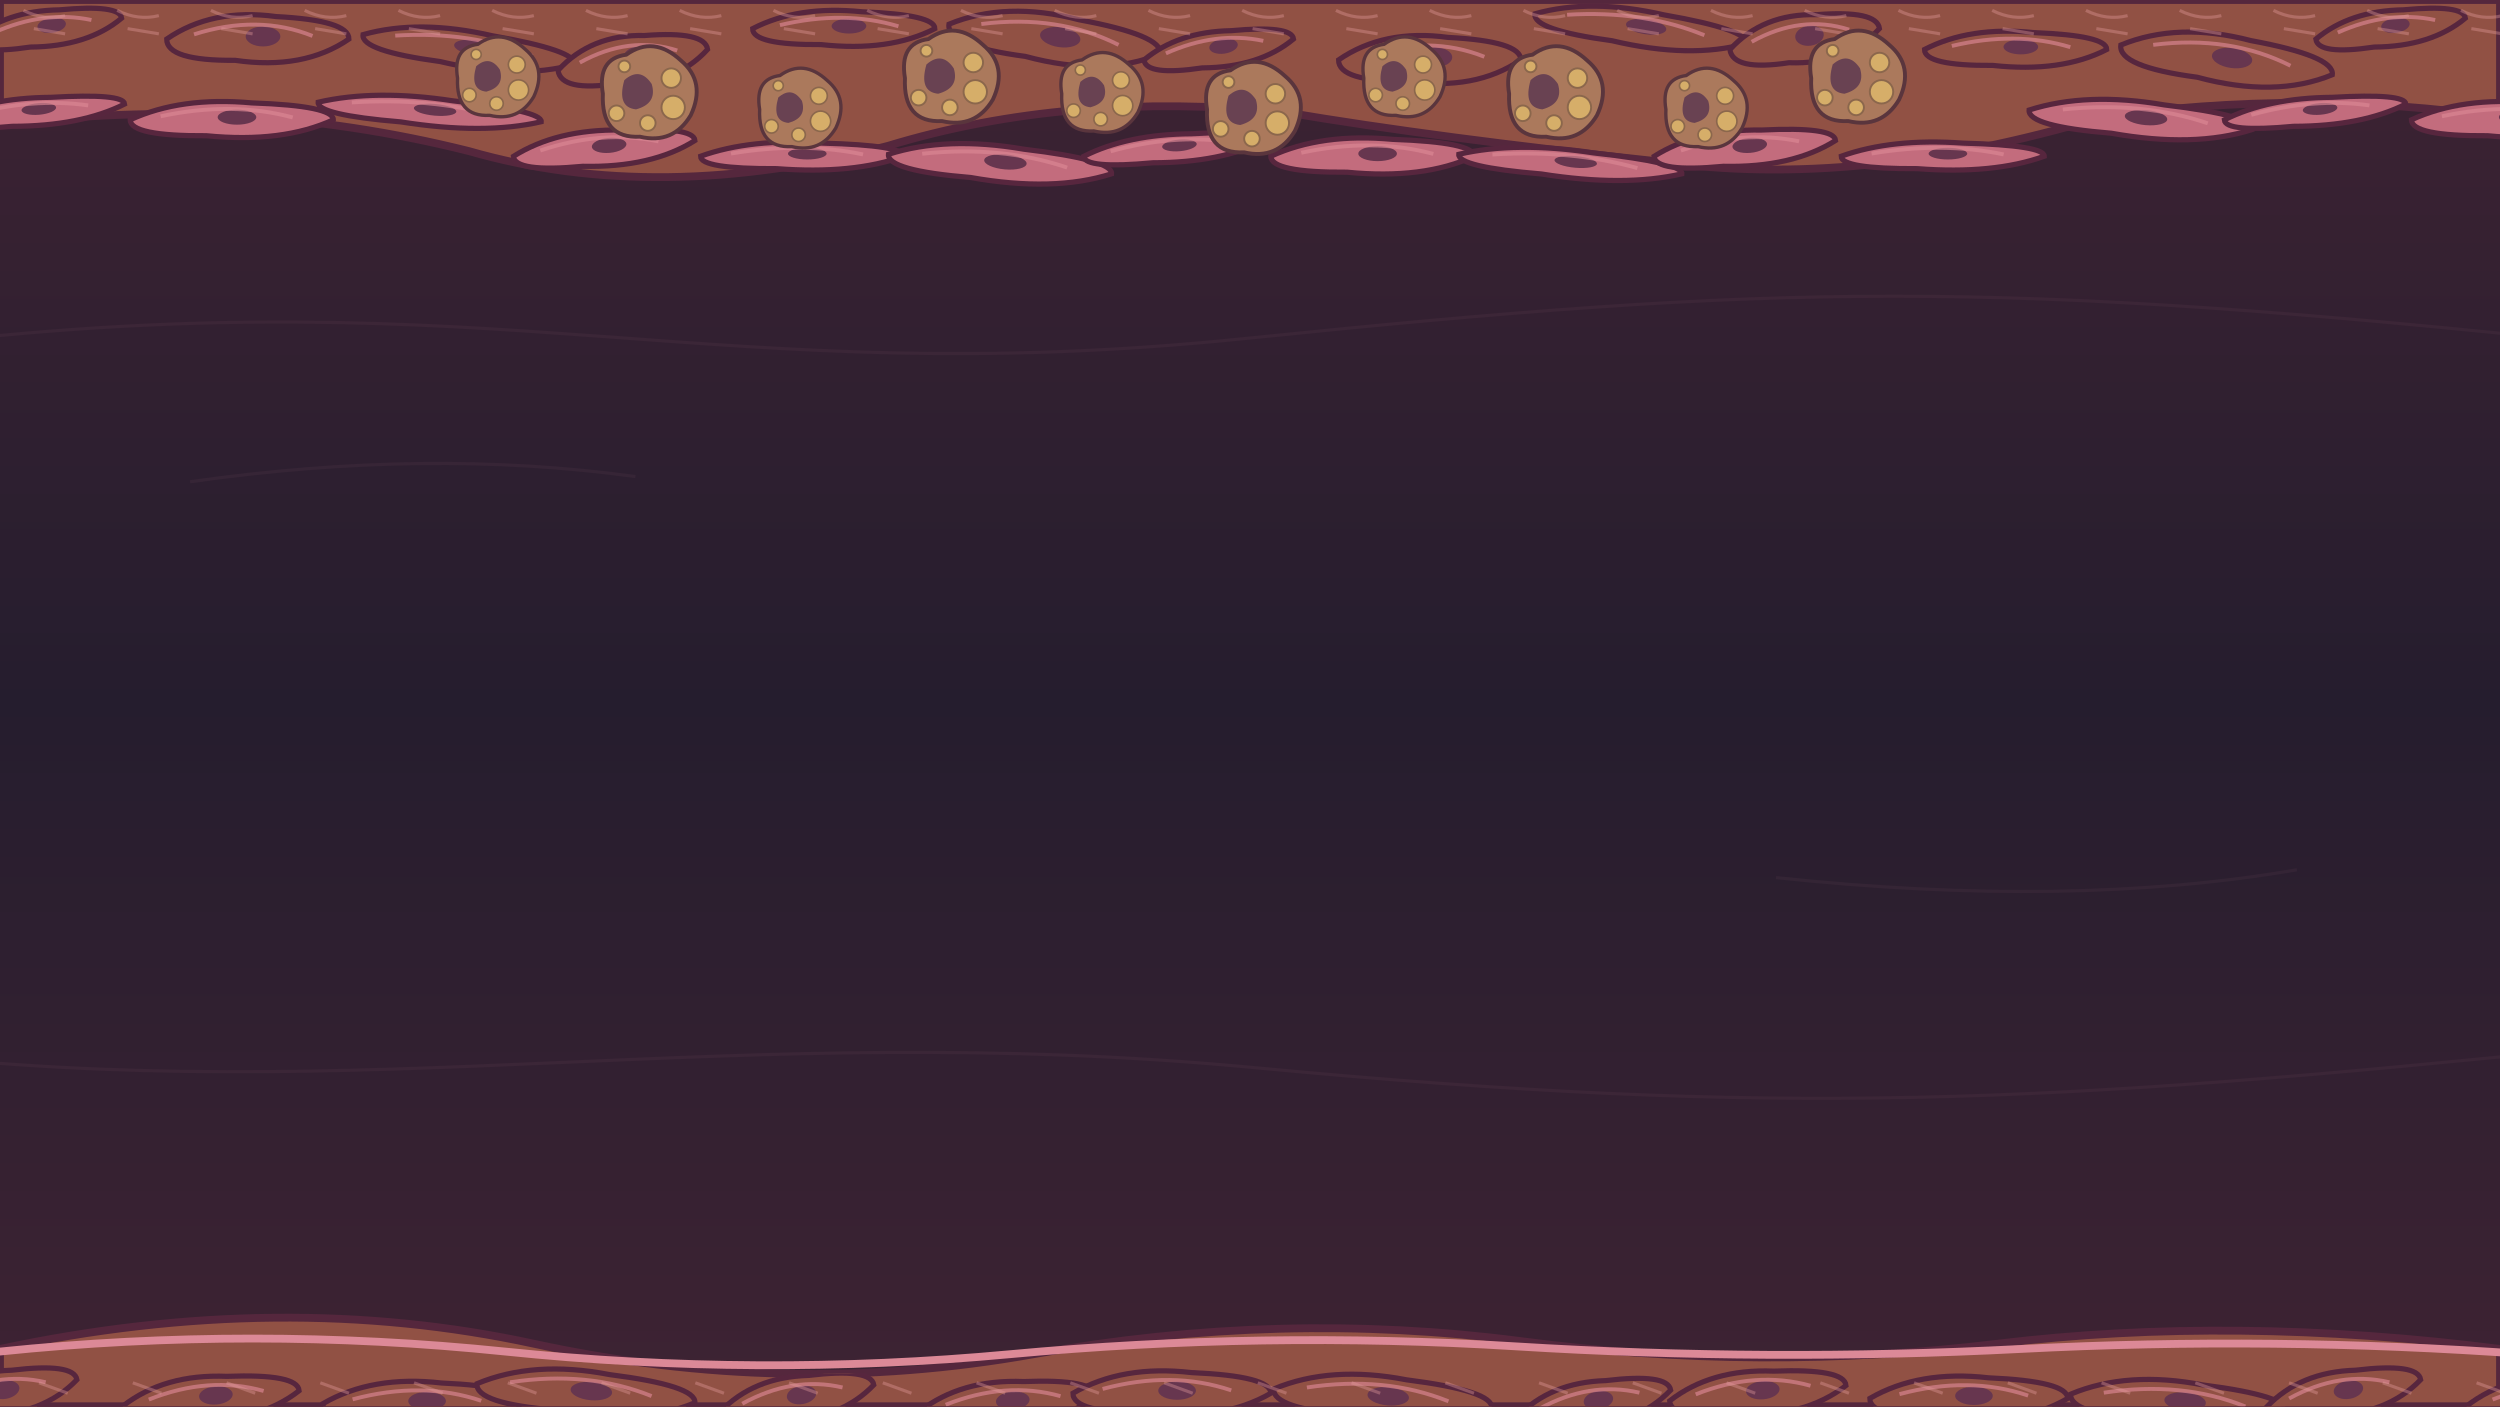
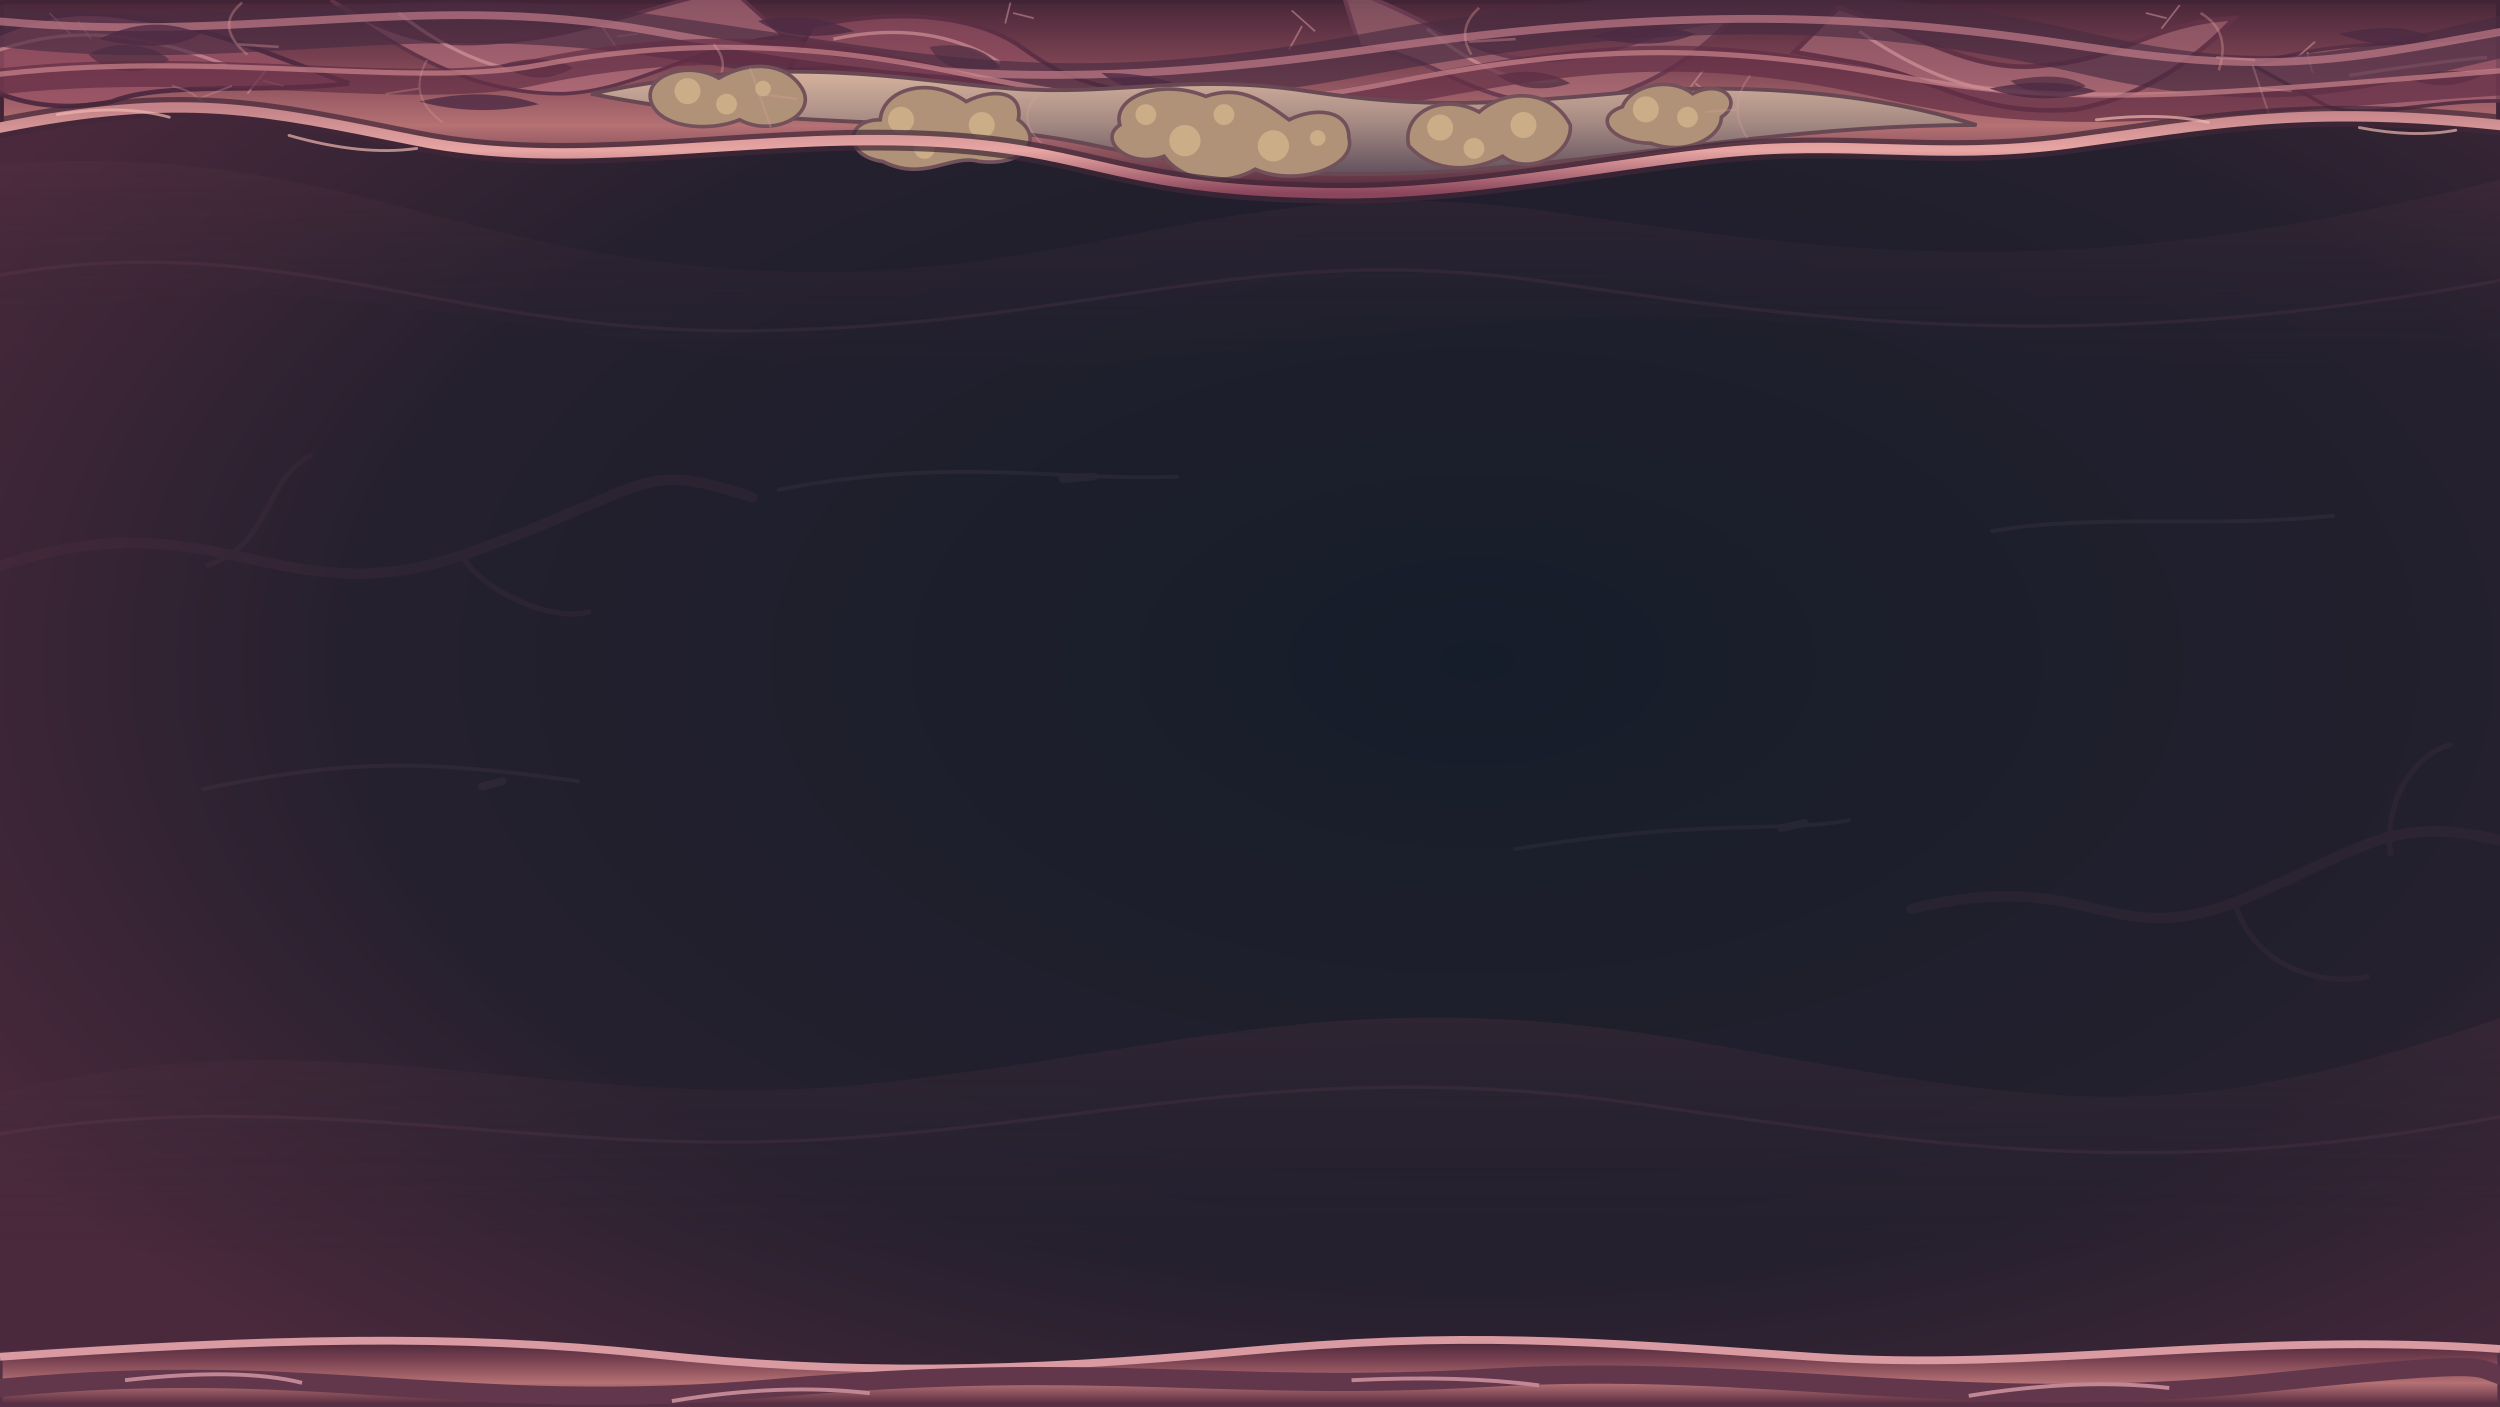
<svg xmlns="http://www.w3.org/2000/svg" width="960" height="540" viewBox="0 0 960 540" role="img" aria-labelledby="scene-fatty-streak-title scene-fatty-streak-desc">
  <defs>
+     <linearGradient id="scene-fatty-streak-wall" x1="0" y1="0" x2="0" y2="1">
+       <stop offset="0" stop-color="#472638" />
+       <stop offset="0.3" stop-color="#784151" />
+       <stop offset="0.65" stop-color="#b57174" />
+       <stop offset="1" stop-color="#4d263b" />
+     </linearGradient>
+     <linearGradient id="scene-fatty-streak-lip" x1="0" y1="0" x2="0" y2="1">
+       <stop offset="0" stop-color="#c38288" />
+       <stop offset="0.5" stop-color="#e7a6a3" />
+       <stop offset="1" stop-color="#8b465c" />
+     </linearGradient>
    <linearGradient id="scene-fatty-streak-depth" x1="0" y1="0" x2="0" y2="1">
-       <stop stop-color="#3e2333" />
-       <stop offset=".5" stop-color="#251d2e" />
-       <stop offset="1" stop-color="#3e2333" />
+       <stop offset="0" stop-color="#382532" />
+       <stop offset="0.4" stop-color="#201e2d" />
+       <stop offset="1" stop-color="#31212f" />
    </linearGradient>
+     <linearGradient id="scene-fatty-streak-distance" x1="0" y1="0" x2="0" y2="1">
+       <stop offset="0" stop-color="#553343" stop-opacity="0.6" />
+       <stop offset="1" stop-color="#332638" stop-opacity="0.05" />
+     </linearGradient>
+     <linearGradient id="scene-fatty-streak-pearl" x1="0" y1="0" x2="0" y2="1">
+       <stop offset="0" stop-color="#d6b29e" />
+       <stop offset="0.5" stop-color="#a58a83" />
+       <stop offset="1" stop-color="#62515e" />
+     </linearGradient>
+     <linearGradient id="scene-fatty-streak-metal" x1="0" y1="0" x2="0" y2="1">
+       <stop offset="0" stop-color="#527380" />
+       <stop offset="0.45" stop-color="#d0dadd" />
+       <stop offset="0.6" stop-color="#6e9ca5" />
+       <stop offset="1" stop-color="#405361" />
+     </linearGradient>
+     <radialGradient id="scene-fatty-streak-ambient" cx=".59" cy=".47" r=".69">
+       <stop stop-color="#161d2a" />
+       <stop offset=".65" stop-color="#25202e" />
+       <stop offset="1" stop-color="#4b293c" />
+     </radialGradient>
    <clipPath id="scene-fatty-streak-wall-clip">
-       <path d="M0 0H960V45Q884 34 807 45Q713 73 637 62Q552 53 493 43Q410 35 341 56Q253 79 180 58Q92 36 0 48Z" />
-       <path d="M0 540H960V518Q858 505 767 516T584 515T397 520T205 516T0 518Z" />
+       <path d="M0 0H960V48C883 40 847 48 795 55S710 55 657 59C604 65 556 76 502 74C424 72 418 56 350 54S222 66 160 54S71 35 0 49Z" />
    </clipPath>
  </defs>
  <g id="scene-fatty-streak-lumen">
    <rect width="960" height="540" fill="url(#scene-fatty-streak-depth)" />
-     <g fill="none" stroke="#ba7389" stroke-width="1.2" opacity=".07">
-       <path d="M-30 132C192 106 273 151 478 130S764 107 999 132M-45 404C140 426 281 391 482 410S785 424 998 402" />
-       <path d="M73 185q91-13 171-2m438 154q113 12 200-3" />
+     <rect width="960" height="540" fill="url(#scene-fatty-streak-ambient)" />
+     <g fill="url(#scene-fatty-streak-distance)" opacity=".48">
+       <path d="M0 63C129 54 172 99 295 104S473 64 593 81S797 110 960 69V132C804 156 738 117 610 122S399 155 274 136S87 101 0 125Z" />
+       <path d="M0 420C124 387 215 429 336 416S519 376 657 401S837 433 960 391V480H0Z" />
+     </g>
+     <g fill="none" stroke="#805065" stroke-width="1.3" opacity=".14">
+       <path d="M-25 111C99 80 164 129 291 127S480 92 592 108S808 139 984 103" />
+       <path d="M-20 439C103 414 195 443 307 438S499 405 630 424S843 454 984 424" />
+     </g>
+     <g fill="none" stroke="#6a4158" stroke-linecap="round" opacity=".13">
+       <path d="M-15 223C79 184 104 239 178 213S244 176 289 191" stroke-width="4" />
+       <path d="M80 217C104 209 101 185 119 175M177 213C185 227 212 239 226 235" stroke-width="2" />
+       <path d="M734 349C804 332 809 367 862 345S921 308 984 330" stroke-width="4" />
+       <path d="M858 346C865 372 893 379 909 375M918 328C915 307 928 289 941 286" stroke-width="2" />
+     </g>
+     <g fill="none" stroke="#a07c88" stroke-linecap="round" opacity=".08">
+       <path d="M78 303C139 290 171 293 222 300M299 188C367 175 407 185 452 183M582 326C655 314 683 320 710 315M765 204C803 197 851 203 896 198" stroke-width="1.5" />
+       <path d="M185 302l8-2M408 184l12-1M684 318l9-2" stroke-width="3" />
    </g>
  </g>
-   <g id="scene-fatty-streak-wall-masses" fill="#915144" stroke="#55273d" stroke-width="3">
-     <path d="M0 0H960V45Q884 34 807 45Q713 73 637 62Q552 53 493 43Q410 35 341 56Q253 79 180 58Q92 36 0 48Z" />
-     <path d="M0 540H960V518Q858 505 767 516T584 515T397 520T205 516T0 518Z" />
-   </g>
-   <g id="scene-fatty-streak-muscle-cells" clip-path="url(#scene-fatty-streak-wall-clip)">
-     <g transform="translate(18 11) rotate(-8)">
-       <path d="M-29 0Q-14.5 -9 5.8 -6.48Q29 -5.4 29 0Q14.5 9 -7.25 6.12Q-29 6.3 -29 0Z" fill="#915144" stroke="#57263e" stroke-width="2" />
-       <ellipse cx="2" cy="-1" rx="5.51" ry="2.88" fill="#67364f" />
-       <path d="M-20.3 -1.35Q0 -7.2 17.4 -0.9" fill="none" stroke="#dc8794" stroke-width="1.5" opacity=".65" />
-     </g>
-     <g transform="translate(0 535) rotate(-10)">
-       <path d="M-30 0Q-15 -11 6 -7.92Q30 -6.6 30 0Q15 11 -7.5 7.48Q-30 7.7 -30 0Z" fill="#915144" stroke="#57263e" stroke-width="2" />
-       <ellipse cx="2" cy="-1" rx="5.7" ry="3.52" fill="#67364f" />
-       <path d="M-21 -1.65Q0 -8.8 18 -1.1" fill="none" stroke="#dc8794" stroke-width="1.5" opacity=".65" />
-     </g>
-     <g transform="translate(99 15) rotate(0)">
-       <path d="M-35 0Q-17.5 -12 7 -8.64Q35 -7.2 35 0Q17.5 12 -8.75 8.16Q-35 8.4 -35 0Z" fill="#915144" stroke="#57263e" stroke-width="2" />
-       <ellipse cx="2" cy="-1" rx="6.65" ry="3.84" fill="#67364f" />
-       <path d="M-24.5 -1.8Q0 -9.6 21 -1.2" fill="none" stroke="#dc8794" stroke-width="1.5" opacity=".65" />
-     </g>
-     <g transform="translate(81 537) rotate(-5)">
-       <path d="M-34 0Q-17 -11 6.8 -7.92Q34 -6.6 34 0Q17 11 -8.5 7.48Q-34 7.7 -34 0Z" fill="#915144" stroke="#57263e" stroke-width="2" />
-       <ellipse cx="2" cy="-1" rx="6.46" ry="3.52" fill="#67364f" />
-       <path d="M-23.8 -1.65Q0 -8.8 20.4 -1.1" fill="none" stroke="#dc8794" stroke-width="1.5" opacity=".65" />
-     </g>
-     <g transform="translate(180 19) rotate(8)">
-       <path d="M-41 0Q-20.5 -9 8.2 -6.48Q41 -5.4 41 0Q20.5 9 -10.25 6.12Q-41 6.3 -41 0Z" fill="#915144" stroke="#57263e" stroke-width="2" />
-       <ellipse cx="2" cy="-1" rx="7.79" ry="2.88" fill="#67364f" />
-       <path d="M-28.7 -1.35Q0 -7.2 24.6 -0.9" fill="none" stroke="#dc8794" stroke-width="1.5" opacity=".65" />
-     </g>
-     <g transform="translate(162 539) rotate(0)">
-       <path d="M-38 0Q-19 -11 7.6 -7.92Q38 -6.6 38 0Q19 11 -9.5 7.48Q-38 7.7 -38 0Z" fill="#915144" stroke="#57263e" stroke-width="2" />
-       <ellipse cx="2" cy="-1" rx="7.22" ry="3.52" fill="#67364f" />
-       <path d="M-26.6 -1.65Q0 -8.8 22.8 -1.1" fill="none" stroke="#dc8794" stroke-width="1.5" opacity=".65" />
-     </g>
-     <g transform="translate(243 23) rotate(-8)">
-       <path d="M-29 0Q-14.5 -12 5.8 -8.64Q29 -7.2 29 0Q14.5 12 -7.25 8.16Q-29 8.4 -29 0Z" fill="#915144" stroke="#57263e" stroke-width="2" />
-       <ellipse cx="2" cy="-1" rx="5.51" ry="3.84" fill="#67364f" />
-       <path d="M-20.3 -1.8Q0 -9.6 17.4 -1.2" fill="none" stroke="#dc8794" stroke-width="1.5" opacity=".65" />
-     </g>
-     <g transform="translate(225 535) rotate(5)">
-       <path d="M-42 0Q-21 -11 8.4 -7.92Q42 -6.6 42 0Q21 11 -10.5 7.48Q-42 7.7 -42 0Z" fill="#915144" stroke="#57263e" stroke-width="2" />
-       <ellipse cx="2" cy="-1" rx="7.98" ry="3.52" fill="#67364f" />
-       <path d="M-29.4 -1.65Q0 -8.8 25.2 -1.1" fill="none" stroke="#dc8794" stroke-width="1.5" opacity=".65" />
-     </g>
-     <g transform="translate(324 11) rotate(0)">
-       <path d="M-35 0Q-17.5 -9 7 -6.48Q35 -5.4 35 0Q17.5 9 -8.75 6.12Q-35 6.3 -35 0Z" fill="#915144" stroke="#57263e" stroke-width="2" />
-       <ellipse cx="2" cy="-1" rx="6.65" ry="2.88" fill="#67364f" />
-       <path d="M-24.5 -1.35Q0 -7.2 21 -0.9" fill="none" stroke="#dc8794" stroke-width="1.5" opacity=".65" />
-     </g>
-     <g transform="translate(306 537) rotate(-10)">
-       <path d="M-30 0Q-15 -11 6 -7.92Q30 -6.6 30 0Q15 11 -7.5 7.48Q-30 7.7 -30 0Z" fill="#915144" stroke="#57263e" stroke-width="2" />
-       <ellipse cx="2" cy="-1" rx="5.7" ry="3.52" fill="#67364f" />
-       <path d="M-21 -1.65Q0 -8.8 18 -1.1" fill="none" stroke="#dc8794" stroke-width="1.5" opacity=".65" />
-     </g>
-     <g transform="translate(405 15) rotate(8)">
-       <path d="M-41 0Q-20.5 -12 8.2 -8.64Q41 -7.2 41 0Q20.5 12 -10.25 8.16Q-41 8.4 -41 0Z" fill="#915144" stroke="#57263e" stroke-width="2" />
-       <ellipse cx="2" cy="-1" rx="7.79" ry="3.84" fill="#67364f" />
-       <path d="M-28.7 -1.8Q0 -9.6 24.6 -1.2" fill="none" stroke="#dc8794" stroke-width="1.5" opacity=".65" />
-     </g>
-     <g transform="translate(387 539) rotate(-5)">
-       <path d="M-34 0Q-17 -11 6.8 -7.92Q34 -6.6 34 0Q17 11 -8.5 7.48Q-34 7.7 -34 0Z" fill="#915144" stroke="#57263e" stroke-width="2" />
-       <ellipse cx="2" cy="-1" rx="6.46" ry="3.52" fill="#67364f" />
-       <path d="M-23.8 -1.65Q0 -8.8 20.4 -1.1" fill="none" stroke="#dc8794" stroke-width="1.5" opacity=".65" />
-     </g>
-     <g transform="translate(468 19) rotate(-8)">
-       <path d="M-29 0Q-14.5 -9 5.8 -6.48Q29 -5.4 29 0Q14.5 9 -7.25 6.12Q-29 6.3 -29 0Z" fill="#915144" stroke="#57263e" stroke-width="2" />
-       <ellipse cx="2" cy="-1" rx="5.51" ry="2.88" fill="#67364f" />
-       <path d="M-20.3 -1.35Q0 -7.2 17.4 -0.9" fill="none" stroke="#dc8794" stroke-width="1.5" opacity=".65" />
-     </g>
-     <g transform="translate(450 535) rotate(0)">
-       <path d="M-38 0Q-19 -11 7.6 -7.92Q38 -6.6 38 0Q19 11 -9.5 7.48Q-38 7.7 -38 0Z" fill="#915144" stroke="#57263e" stroke-width="2" />
-       <ellipse cx="2" cy="-1" rx="7.22" ry="3.52" fill="#67364f" />
-       <path d="M-26.6 -1.65Q0 -8.8 22.8 -1.1" fill="none" stroke="#dc8794" stroke-width="1.5" opacity=".65" />
-     </g>
-     <g transform="translate(549 23) rotate(0)">
-       <path d="M-35 0Q-17.5 -12 7 -8.64Q35 -7.2 35 0Q17.5 12 -8.75 8.16Q-35 8.4 -35 0Z" fill="#915144" stroke="#57263e" stroke-width="2" />
-       <ellipse cx="2" cy="-1" rx="6.65" ry="3.84" fill="#67364f" />
-       <path d="M-24.5 -1.8Q0 -9.6 21 -1.2" fill="none" stroke="#dc8794" stroke-width="1.5" opacity=".65" />
-     </g>
-     <g transform="translate(531 537) rotate(5)">
-       <path d="M-42 0Q-21 -11 8.4 -7.92Q42 -6.6 42 0Q21 11 -10.5 7.48Q-42 7.7 -42 0Z" fill="#915144" stroke="#57263e" stroke-width="2" />
-       <ellipse cx="2" cy="-1" rx="7.98" ry="3.52" fill="#67364f" />
-       <path d="M-29.4 -1.65Q0 -8.8 25.2 -1.1" fill="none" stroke="#dc8794" stroke-width="1.5" opacity=".65" />
-     </g>
-     <g transform="translate(630 11) rotate(8)">
-       <path d="M-41 0Q-20.5 -9 8.2 -6.48Q41 -5.4 41 0Q20.5 9 -10.25 6.12Q-41 6.3 -41 0Z" fill="#915144" stroke="#57263e" stroke-width="2" />
-       <ellipse cx="2" cy="-1" rx="7.79" ry="2.88" fill="#67364f" />
-       <path d="M-28.7 -1.35Q0 -7.2 24.6 -0.9" fill="none" stroke="#dc8794" stroke-width="1.5" opacity=".65" />
-     </g>
-     <g transform="translate(612 539) rotate(-10)">
-       <path d="M-30 0Q-15 -11 6 -7.92Q30 -6.6 30 0Q15 11 -7.5 7.48Q-30 7.7 -30 0Z" fill="#915144" stroke="#57263e" stroke-width="2" />
-       <ellipse cx="2" cy="-1" rx="5.7" ry="3.52" fill="#67364f" />
-       <path d="M-21 -1.65Q0 -8.8 18 -1.1" fill="none" stroke="#dc8794" stroke-width="1.5" opacity=".65" />
-     </g>
-     <g transform="translate(693 15) rotate(-8)">
-       <path d="M-29 0Q-14.5 -12 5.8 -8.64Q29 -7.2 29 0Q14.5 12 -7.25 8.16Q-29 8.4 -29 0Z" fill="#915144" stroke="#57263e" stroke-width="2" />
-       <ellipse cx="2" cy="-1" rx="5.51" ry="3.84" fill="#67364f" />
-       <path d="M-20.3 -1.8Q0 -9.6 17.4 -1.2" fill="none" stroke="#dc8794" stroke-width="1.5" opacity=".65" />
-     </g>
-     <g transform="translate(675 535) rotate(-5)">
-       <path d="M-34 0Q-17 -11 6.8 -7.92Q34 -6.6 34 0Q17 11 -8.5 7.48Q-34 7.7 -34 0Z" fill="#915144" stroke="#57263e" stroke-width="2" />
-       <ellipse cx="2" cy="-1" rx="6.46" ry="3.52" fill="#67364f" />
-       <path d="M-23.8 -1.65Q0 -8.8 20.4 -1.1" fill="none" stroke="#dc8794" stroke-width="1.5" opacity=".65" />
-     </g>
-     <g transform="translate(774 19) rotate(0)">
-       <path d="M-35 0Q-17.5 -9 7 -6.48Q35 -5.4 35 0Q17.5 9 -8.75 6.12Q-35 6.3 -35 0Z" fill="#915144" stroke="#57263e" stroke-width="2" />
-       <ellipse cx="2" cy="-1" rx="6.65" ry="2.88" fill="#67364f" />
-       <path d="M-24.5 -1.35Q0 -7.2 21 -0.9" fill="none" stroke="#dc8794" stroke-width="1.5" opacity=".65" />
-     </g>
-     <g transform="translate(756 537) rotate(0)">
-       <path d="M-38 0Q-19 -11 7.6 -7.92Q38 -6.6 38 0Q19 11 -9.5 7.48Q-38 7.7 -38 0Z" fill="#915144" stroke="#57263e" stroke-width="2" />
-       <ellipse cx="2" cy="-1" rx="7.22" ry="3.52" fill="#67364f" />
-       <path d="M-26.6 -1.65Q0 -8.8 22.8 -1.1" fill="none" stroke="#dc8794" stroke-width="1.5" opacity=".65" />
-     </g>
-     <g transform="translate(855 23) rotate(8)">
-       <path d="M-41 0Q-20.5 -12 8.2 -8.64Q41 -7.2 41 0Q20.5 12 -10.25 8.16Q-41 8.4 -41 0Z" fill="#915144" stroke="#57263e" stroke-width="2" />
-       <ellipse cx="2" cy="-1" rx="7.79" ry="3.84" fill="#67364f" />
-       <path d="M-28.7 -1.8Q0 -9.6 24.6 -1.2" fill="none" stroke="#dc8794" stroke-width="1.5" opacity=".65" />
-     </g>
-     <g transform="translate(837 539) rotate(5)">
-       <path d="M-42 0Q-21 -11 8.4 -7.92Q42 -6.6 42 0Q21 11 -10.5 7.48Q-42 7.7 -42 0Z" fill="#915144" stroke="#57263e" stroke-width="2" />
-       <ellipse cx="2" cy="-1" rx="7.98" ry="3.52" fill="#67364f" />
-       <path d="M-29.4 -1.65Q0 -8.8 25.2 -1.1" fill="none" stroke="#dc8794" stroke-width="1.5" opacity=".65" />
-     </g>
-     <g transform="translate(918 11) rotate(-8)">
-       <path d="M-29 0Q-14.5 -9 5.8 -6.48Q29 -5.4 29 0Q14.5 9 -7.25 6.12Q-29 6.3 -29 0Z" fill="#915144" stroke="#57263e" stroke-width="2" />
-       <ellipse cx="2" cy="-1" rx="5.51" ry="2.88" fill="#67364f" />
-       <path d="M-20.3 -1.35Q0 -7.2 17.4 -0.9" fill="none" stroke="#dc8794" stroke-width="1.5" opacity=".65" />
-     </g>
-     <g transform="translate(900 535) rotate(-10)">
-       <path d="M-30 0Q-15 -11 6 -7.92Q30 -6.6 30 0Q15 11 -7.5 7.48Q-30 7.7 -30 0Z" fill="#915144" stroke="#57263e" stroke-width="2" />
-       <ellipse cx="2" cy="-1" rx="5.7" ry="3.52" fill="#67364f" />
-       <path d="M-21 -1.65Q0 -8.8 18 -1.1" fill="none" stroke="#dc8794" stroke-width="1.5" opacity=".65" />
-     </g>
-     <g transform="translate(999 15) rotate(0)">
-       <path d="M-35 0Q-17.5 -12 7 -8.64Q35 -7.2 35 0Q17.5 12 -8.75 8.16Q-35 8.4 -35 0Z" fill="#915144" stroke="#57263e" stroke-width="2" />
-       <ellipse cx="2" cy="-1" rx="6.65" ry="3.84" fill="#67364f" />
-       <path d="M-24.5 -1.8Q0 -9.6 21 -1.2" fill="none" stroke="#dc8794" stroke-width="1.5" opacity=".65" />
-     </g>
-     <g transform="translate(981 537) rotate(-5)">
-       <path d="M-34 0Q-17 -11 6.8 -7.92Q34 -6.6 34 0Q17 11 -8.5 7.48Q-34 7.7 -34 0Z" fill="#915144" stroke="#57263e" stroke-width="2" />
-       <ellipse cx="2" cy="-1" rx="6.46" ry="3.52" fill="#67364f" />
-       <path d="M-23.8 -1.65Q0 -8.8 20.4 -1.1" fill="none" stroke="#dc8794" stroke-width="1.5" opacity=".65" />
-     </g>
-   </g>
-   <g id="scene-fatty-streak-lining">
-     <g transform="translate(13 43) rotate(-5)">
-       <path d="M-35 0Q-17.5 -7 7 -5.04Q35 -4.2 35 0Q17.5 7 -8.75 4.76Q-35 4.9 -35 0Z" fill="#c36c7d" stroke="#57263e" stroke-width="2" />
-       <ellipse cx="2" cy="-1" rx="6.65" ry="2.24" fill="#67364f" />
-       <path d="M-24.5 -1.05Q0 -5.6 21 -0.7" fill="none" stroke="#dc8794" stroke-width="1.5" opacity=".65" />
-     </g>
-     <g transform="translate(89 46) rotate(0)">
-       <path d="M-39 0Q-19.5 -9 7.8 -6.48Q39 -5.4 39 0Q19.5 9 -9.75 6.12Q-39 6.3 -39 0Z" fill="#c36c7d" stroke="#57263e" stroke-width="2" />
-       <ellipse cx="2" cy="-1" rx="7.41" ry="2.88" fill="#67364f" />
-       <path d="M-27.3 -1.35Q0 -7.2 23.4 -0.9" fill="none" stroke="#dc8794" stroke-width="1.5" opacity=".65" />
-     </g>
-     <g transform="translate(165 43) rotate(5)">
-       <path d="M-43 0Q-21.5 -7 8.6 -5.04Q43 -4.2 43 0Q21.5 7 -10.75 4.76Q-43 4.9 -43 0Z" fill="#c36c7d" stroke="#57263e" stroke-width="2" />
-       <ellipse cx="2" cy="-1" rx="8.17" ry="2.24" fill="#67364f" />
-       <path d="M-30.1 -1.05Q0 -5.6 25.8 -0.7" fill="none" stroke="#dc8794" stroke-width="1.5" opacity=".65" />
-     </g>
-     <g transform="translate(232 57) rotate(-5)">
-       <path d="M-35 0Q-17.5 -9 7 -6.48Q35 -5.4 35 0Q17.5 9 -8.75 6.12Q-35 6.3 -35 0Z" fill="#c36c7d" stroke="#57263e" stroke-width="2" />
-       <ellipse cx="2" cy="-1" rx="6.65" ry="2.88" fill="#67364f" />
-       <path d="M-24.5 -1.35Q0 -7.2 21 -0.9" fill="none" stroke="#dc8794" stroke-width="1.5" opacity=".65" />
-     </g>
-     <g transform="translate(308 60) rotate(0)">
-       <path d="M-39 0Q-19.5 -7 7.8 -5.04Q39 -4.2 39 0Q19.5 7 -9.75 4.76Q-39 4.9 -39 0Z" fill="#c36c7d" stroke="#57263e" stroke-width="2" />
-       <ellipse cx="2" cy="-1" rx="7.41" ry="2.24" fill="#67364f" />
-       <path d="M-27.3 -1.05Q0 -5.6 23.4 -0.7" fill="none" stroke="#dc8794" stroke-width="1.5" opacity=".65" />
-     </g>
-     <g transform="translate(384 63) rotate(5)">
-       <path d="M-43 0Q-21.5 -9 8.6 -6.48Q43 -5.4 43 0Q21.5 9 -10.75 6.12Q-43 6.3 -43 0Z" fill="#c36c7d" stroke="#57263e" stroke-width="2" />
-       <ellipse cx="2" cy="-1" rx="8.17" ry="2.88" fill="#67364f" />
-       <path d="M-30.1 -1.35Q0 -7.2 25.8 -0.9" fill="none" stroke="#dc8794" stroke-width="1.5" opacity=".65" />
-     </g>
-     <g transform="translate(451 57) rotate(-5)">
-       <path d="M-35 0Q-17.5 -7 7 -5.04Q35 -4.2 35 0Q17.5 7 -8.75 4.76Q-35 4.9 -35 0Z" fill="#c36c7d" stroke="#57263e" stroke-width="2" />
-       <ellipse cx="2" cy="-1" rx="6.65" ry="2.24" fill="#67364f" />
-       <path d="M-24.5 -1.05Q0 -5.6 21 -0.7" fill="none" stroke="#dc8794" stroke-width="1.5" opacity=".65" />
-     </g>
-     <g transform="translate(527 60) rotate(0)">
-       <path d="M-39 0Q-19.5 -9 7.8 -6.48Q39 -5.4 39 0Q19.5 9 -9.75 6.12Q-39 6.3 -39 0Z" fill="#c36c7d" stroke="#57263e" stroke-width="2" />
-       <ellipse cx="2" cy="-1" rx="7.41" ry="2.88" fill="#67364f" />
-       <path d="M-27.3 -1.35Q0 -7.2 23.4 -0.9" fill="none" stroke="#dc8794" stroke-width="1.5" opacity=".65" />
-     </g>
-     <g transform="translate(603 63) rotate(5)">
-       <path d="M-43 0Q-21.5 -7 8.6 -5.04Q43 -4.2 43 0Q21.5 7 -10.75 4.76Q-43 4.9 -43 0Z" fill="#c36c7d" stroke="#57263e" stroke-width="2" />
-       <ellipse cx="2" cy="-1" rx="8.17" ry="2.24" fill="#67364f" />
-       <path d="M-30.1 -1.05Q0 -5.6 25.8 -0.7" fill="none" stroke="#dc8794" stroke-width="1.5" opacity=".65" />
-     </g>
-     <g transform="translate(670 57) rotate(-5)">
-       <path d="M-35 0Q-17.5 -9 7 -6.48Q35 -5.4 35 0Q17.5 9 -8.75 6.12Q-35 6.3 -35 0Z" fill="#c36c7d" stroke="#57263e" stroke-width="2" />
-       <ellipse cx="2" cy="-1" rx="6.65" ry="2.88" fill="#67364f" />
-       <path d="M-24.5 -1.35Q0 -7.2 21 -0.9" fill="none" stroke="#dc8794" stroke-width="1.5" opacity=".65" />
-     </g>
-     <g transform="translate(746 60) rotate(0)">
-       <path d="M-39 0Q-19.5 -7 7.8 -5.04Q39 -4.2 39 0Q19.5 7 -9.75 4.76Q-39 4.9 -39 0Z" fill="#c36c7d" stroke="#57263e" stroke-width="2" />
-       <ellipse cx="2" cy="-1" rx="7.41" ry="2.24" fill="#67364f" />
-       <path d="M-27.3 -1.05Q0 -5.6 23.4 -0.7" fill="none" stroke="#dc8794" stroke-width="1.5" opacity=".65" />
-     </g>
-     <g transform="translate(822 46) rotate(5)">
-       <path d="M-43 0Q-21.5 -9 8.6 -6.48Q43 -5.4 43 0Q21.5 9 -10.75 6.12Q-43 6.3 -43 0Z" fill="#c36c7d" stroke="#57263e" stroke-width="2" />
-       <ellipse cx="2" cy="-1" rx="8.17" ry="2.88" fill="#67364f" />
-       <path d="M-30.1 -1.35Q0 -7.2 25.8 -0.9" fill="none" stroke="#dc8794" stroke-width="1.5" opacity=".65" />
-     </g>
-     <g transform="translate(889 43) rotate(-5)">
-       <path d="M-35 0Q-17.5 -7 7 -5.04Q35 -4.2 35 0Q17.5 7 -8.75 4.76Q-35 4.9 -35 0Z" fill="#c36c7d" stroke="#57263e" stroke-width="2" />
-       <ellipse cx="2" cy="-1" rx="6.65" ry="2.24" fill="#67364f" />
-       <path d="M-24.5 -1.05Q0 -5.6 21 -0.7" fill="none" stroke="#dc8794" stroke-width="1.5" opacity=".65" />
-     </g>
-     <g transform="translate(965 46) rotate(0)">
-       <path d="M-39 0Q-19.5 -9 7.8 -6.48Q39 -5.4 39 0Q19.5 9 -9.75 6.12Q-39 6.3 -39 0Z" fill="#c36c7d" stroke="#57263e" stroke-width="2" />
-       <ellipse cx="2" cy="-1" rx="7.41" ry="2.88" fill="#67364f" />
-       <path d="M-27.3 -1.35Q0 -7.2 23.4 -0.9" fill="none" stroke="#dc8794" stroke-width="1.5" opacity=".65" />
-     </g>
-   </g>
-   <g id="scene-fatty-streak-characteristic-anatomy">
-     <path d="M9 4q8 4 16 2m-12 5 12 2M15 531l11 4" fill="none" stroke="#e29a9b" stroke-width="1.2" opacity=".38" />
-     <path d="M45 4q8 4 16 2m-12 5 12 2M51 531l11 4" fill="none" stroke="#e29a9b" stroke-width="1.2" opacity=".38" />
-     <path d="M81 4q8 4 16 2m-12 5 12 2M87 531l11 4" fill="none" stroke="#e29a9b" stroke-width="1.2" opacity=".38" />
-     <path d="M117 4q8 4 16 2m-12 5 12 2M123 531l11 4" fill="none" stroke="#e29a9b" stroke-width="1.2" opacity=".38" />
-     <path d="M153 4q8 4 16 2m-12 5 12 2M159 531l11 4" fill="none" stroke="#e29a9b" stroke-width="1.2" opacity=".38" />
-     <path d="M189 4q8 4 16 2m-12 5 12 2M195 531l11 4" fill="none" stroke="#e29a9b" stroke-width="1.2" opacity=".38" />
-     <path d="M225 4q8 4 16 2m-12 5 12 2M231 531l11 4" fill="none" stroke="#e29a9b" stroke-width="1.2" opacity=".38" />
-     <path d="M261 4q8 4 16 2m-12 5 12 2M267 531l11 4" fill="none" stroke="#e29a9b" stroke-width="1.2" opacity=".38" />
-     <path d="M297 4q8 4 16 2m-12 5 12 2M303 531l11 4" fill="none" stroke="#e29a9b" stroke-width="1.2" opacity=".38" />
-     <path d="M333 4q8 4 16 2m-12 5 12 2M339 531l11 4" fill="none" stroke="#e29a9b" stroke-width="1.2" opacity=".38" />
-     <path d="M369 4q8 4 16 2m-12 5 12 2M375 531l11 4" fill="none" stroke="#e29a9b" stroke-width="1.2" opacity=".38" />
-     <path d="M405 4q8 4 16 2m-12 5 12 2M411 531l11 4" fill="none" stroke="#e29a9b" stroke-width="1.2" opacity=".38" />
-     <path d="M441 4q8 4 16 2m-12 5 12 2M447 531l11 4" fill="none" stroke="#e29a9b" stroke-width="1.2" opacity=".38" />
-     <path d="M477 4q8 4 16 2m-12 5 12 2M483 531l11 4" fill="none" stroke="#e29a9b" stroke-width="1.2" opacity=".38" />
-     <path d="M513 4q8 4 16 2m-12 5 12 2M519 531l11 4" fill="none" stroke="#e29a9b" stroke-width="1.2" opacity=".38" />
-     <path d="M549 4q8 4 16 2m-12 5 12 2M555 531l11 4" fill="none" stroke="#e29a9b" stroke-width="1.2" opacity=".38" />
-     <path d="M585 4q8 4 16 2m-12 5 12 2M591 531l11 4" fill="none" stroke="#e29a9b" stroke-width="1.2" opacity=".38" />
-     <path d="M621 4q8 4 16 2m-12 5 12 2M627 531l11 4" fill="none" stroke="#e29a9b" stroke-width="1.2" opacity=".38" />
-     <path d="M657 4q8 4 16 2m-12 5 12 2M663 531l11 4" fill="none" stroke="#e29a9b" stroke-width="1.2" opacity=".38" />
-     <path d="M693 4q8 4 16 2m-12 5 12 2M699 531l11 4" fill="none" stroke="#e29a9b" stroke-width="1.2" opacity=".38" />
-     <path d="M729 4q8 4 16 2m-12 5 12 2M735 531l11 4" fill="none" stroke="#e29a9b" stroke-width="1.2" opacity=".38" />
-     <path d="M765 4q8 4 16 2m-12 5 12 2M771 531l11 4" fill="none" stroke="#e29a9b" stroke-width="1.2" opacity=".38" />
-     <path d="M801 4q8 4 16 2m-12 5 12 2M807 531l11 4" fill="none" stroke="#e29a9b" stroke-width="1.2" opacity=".38" />
-     <path d="M837 4q8 4 16 2m-12 5 12 2M843 531l11 4" fill="none" stroke="#e29a9b" stroke-width="1.2" opacity=".38" />
-     <path d="M873 4q8 4 16 2m-12 5 12 2M879 531l11 4" fill="none" stroke="#e29a9b" stroke-width="1.2" opacity=".38" />
-     <path d="M909 4q8 4 16 2m-12 5 12 2M915 531l11 4" fill="none" stroke="#e29a9b" stroke-width="1.2" opacity=".38" />
-     <path d="M945 4q8 4 16 2m-12 5 12 2M951 531l11 4" fill="none" stroke="#e29a9b" stroke-width="1.2" opacity=".38" />
-     <path d="M981 4q8 4 16 2m-12 5 12 2M987 531l11 4" fill="none" stroke="#e29a9b" stroke-width="1.2" opacity=".38" />
-     <g transform="translate(190 30) scale(0.65)">
-       <path d="M-22 0Q-25-18-10-20Q4-30 18-17Q31-6 23 11Q14 26-3 22Q-23 23-22 0Z" fill="#ab795c" stroke="#5a353d" stroke-width="2" />
-       <path d="M-11-7Q-3-14 3-5Q6 5-5 8Q-15 7-11-7Z" fill="#694252" />
-       <g fill="#d6ae69" stroke="#8b674c" stroke-width="1">
-         <circle cx="13" cy="-8" r="5" />
-         <circle cx="14" cy="7" r="6" />
-         <circle cx="1" cy="15" r="4" />
-         <circle cx="-15" cy="10" r="4" />
-         <circle cx="-11" cy="-14" r="3" />
+   <g id="scene-fatty-streak-muscular-wall">
+     <path d="M0 0H960V48C883 40 847 48 795 55S710 55 657 59C604 65 556 76 502 74C424 72 418 56 350 54S222 66 160 54S71 35 0 49Z" fill="url(#scene-fatty-streak-wall)" stroke="#422437" stroke-width="3" />
+     <g id="scene-fatty-streak-embedded-cell-volumes" clip-path="url(#scene-fatty-streak-wall-clip)">
+       <path d="M-18 22C12 5 29 3 51 7C82 10 113 25 134 32C103 36 63 31 43 39C19 44-8 38-18 22Z" fill="#995366" fill-opacity=".72" stroke="#512b41" stroke-width="1.8" />
+       <path d="M127 0C154 17 172 18 193 16C225 14 251 1 281-4L301 14C267 17 245 35 216 36C184 36 158 23 127 0Z" fill="#b97480" fill-opacity=".6" stroke="#613349" stroke-width="1.4" />
+       <path d="M312 10C346 3 375 6 392 18C410 31 421 34 453 38C424 51 391 46 366 34C346 24 333 25 303 27Z" fill="#965365" fill-opacity=".6" stroke="#5c2f44" stroke-width="1.6" />
+       <path d="M515-5C549 6 566 24 595 23C623 22 638 9 664 8C648 25 625 39 598 40C562 39 550 20 522 18Z" fill="#b47681" fill-opacity=".5" stroke="#693a50" stroke-width="1.6" />
+       <path d="M706 3C735 12 757 29 786 25C817 22 826 9 858 7C846 20 825 37 797 42C757 45 743 29 712 24L689 20Z" fill="#ad6c7a" fill-opacity=".6" stroke="#633247" stroke-width="1.8" />
+       <path d="M865 25C907 12 928 21 978 9L977 40C941 35 913 47 894 41Z" fill="#9f5f71" fill-opacity=".65" stroke="#5a3045" stroke-width="1.4" />
+       <g fill="none" stroke="#d69a9f" stroke-width="1.3" opacity=".62">
+         <path d="M-5 21C25 9 53 12 87 25M153 5q32 25 62 23M320 15q37-8 64 9M548 11q28 23 50 20M714 12q46 32 84 21M902 29q31-5 53-7" />
+       </g>
+       <g fill="#593447" opacity=".85">
+         <path d="M34 21C45 14 60 18 65 23C54 30 41 28 34 21Z" />
+         <path d="M192 25q17-5 28 1q-13 8-28-1Z" />
+         <path d="M357 18q19-3 27 8q-21 4-27-8Z" />
+         <path d="M575 29q16-4 28 3q-16 5-28-3Z" />
+         <path d="M772 31q20-4 29 2q-17 7-29-2Z" />
+         <path d="M924 30q17-5 29-1q-14 7-29 1Z" />
+       </g>
+       <g fill="none" stroke="#dfa1a4" stroke-width=".7" opacity=".48">
+         <path d="M19 5l8 8m3-5 5 7M102 27l-7 9m6-5 8 2M231 10l7 10m-1-6 8-1M388 1l-2 8m3-4 8 2M496 4l9 8m-5-2-5 9M654 27l-6 8m3-3 7 5M837 2l-7 9m2-4-8-2M889 16l-8 7m5-3 2 8" />
      </g>
    </g>
-     <g transform="translate(248 36) scale(0.75)">
-       <path d="M-22 0Q-25-18-10-20Q4-30 18-17Q31-6 23 11Q14 26-3 22Q-23 23-22 0Z" fill="#ab795c" stroke="#5a353d" stroke-width="2" />
-       <path d="M-11-7Q-3-14 3-5Q6 5-5 8Q-15 7-11-7Z" fill="#694252" />
-       <g fill="#d6ae69" stroke="#8b674c" stroke-width="1">
-         <circle cx="13" cy="-8" r="5" />
-         <circle cx="14" cy="7" r="6" />
-         <circle cx="1" cy="15" r="4" />
-         <circle cx="-15" cy="10" r="4" />
-         <circle cx="-11" cy="-14" r="3" />
+     <g clip-path="url(#scene-fatty-streak-wall-clip)">
+       <path d="M-20 7C81 24 143-1 246 13S401 44 524 21S720 2 803 21S912 23 985 9" fill="none" stroke="#482b40" stroke-width="16" opacity=".65" />
+       <path d="M-20 6C87 20 157-5 251 12S406 36 526 19S717 5 801 18S911 20 985 8" fill="none" stroke="#c07b87" stroke-width="3" opacity=".7" />
+       <path d="M-30 36C57 18 154 39 204 28S313 16 366 32S465 49 533 36S647 15 724 33S855 37 988 30" fill="none" stroke="#632d45" stroke-width="10" opacity=".7" />
+       <path d="M-24 32C65 16 154 35 207 25S310 16 368 28S467 45 533 32S650 15 727 29S858 35 988 25" fill="none" stroke="#d18a91" stroke-width="2" opacity=".65" />
+       <g fill="#4c2b44" opacity=".8">
+         <path d="M38 15q20-10 39-2q-13 8-39 2Z" />
+         <path d="M161 39q26-6 46 1q-24 5-46-1Z" />
+         <path d="M291 8q20-4 37 4q-24 5-37-4Z" />
+         <path d="M423 28q22 0 35 7q-23 3-35-7Z" />
+         <path d="M611 14q20-7 40-1q-16 7-40 1Z" />
+         <path d="M764 34q24-5 41 1q-22 6-41-1Z" />
+         <path d="M898 13q23-5 35 1q-13 7-35-1Z" />
      </g>
-     </g>
-     <g transform="translate(306 42) scale(0.65)">
-       <path d="M-22 0Q-25-18-10-20Q4-30 18-17Q31-6 23 11Q14 26-3 22Q-23 23-22 0Z" fill="#ab795c" stroke="#5a353d" stroke-width="2" />
-       <path d="M-11-7Q-3-14 3-5Q6 5-5 8Q-15 7-11-7Z" fill="#694252" />
-       <g fill="#d6ae69" stroke="#8b674c" stroke-width="1">
-         <circle cx="13" cy="-8" r="5" />
-         <circle cx="14" cy="7" r="6" />
-         <circle cx="1" cy="15" r="4" />
-         <circle cx="-15" cy="10" r="4" />
-         <circle cx="-11" cy="-14" r="3" />
-       </g>
-     </g>
-     <g transform="translate(364 30) scale(0.75)">
-       <path d="M-22 0Q-25-18-10-20Q4-30 18-17Q31-6 23 11Q14 26-3 22Q-23 23-22 0Z" fill="#ab795c" stroke="#5a353d" stroke-width="2" />
-       <path d="M-11-7Q-3-14 3-5Q6 5-5 8Q-15 7-11-7Z" fill="#694252" />
-       <g fill="#d6ae69" stroke="#8b674c" stroke-width="1">
-         <circle cx="13" cy="-8" r="5" />
-         <circle cx="14" cy="7" r="6" />
-         <circle cx="1" cy="15" r="4" />
-         <circle cx="-15" cy="10" r="4" />
-         <circle cx="-11" cy="-14" r="3" />
-       </g>
-     </g>
-     <g transform="translate(422 36) scale(0.65)">
-       <path d="M-22 0Q-25-18-10-20Q4-30 18-17Q31-6 23 11Q14 26-3 22Q-23 23-22 0Z" fill="#ab795c" stroke="#5a353d" stroke-width="2" />
-       <path d="M-11-7Q-3-14 3-5Q6 5-5 8Q-15 7-11-7Z" fill="#694252" />
-       <g fill="#d6ae69" stroke="#8b674c" stroke-width="1">
-         <circle cx="13" cy="-8" r="5" />
-         <circle cx="14" cy="7" r="6" />
-         <circle cx="1" cy="15" r="4" />
-         <circle cx="-15" cy="10" r="4" />
-         <circle cx="-11" cy="-14" r="3" />
-       </g>
-     </g>
-     <g transform="translate(480 42) scale(0.75)">
-       <path d="M-22 0Q-25-18-10-20Q4-30 18-17Q31-6 23 11Q14 26-3 22Q-23 23-22 0Z" fill="#ab795c" stroke="#5a353d" stroke-width="2" />
-       <path d="M-11-7Q-3-14 3-5Q6 5-5 8Q-15 7-11-7Z" fill="#694252" />
-       <g fill="#d6ae69" stroke="#8b674c" stroke-width="1">
-         <circle cx="13" cy="-8" r="5" />
-         <circle cx="14" cy="7" r="6" />
-         <circle cx="1" cy="15" r="4" />
-         <circle cx="-15" cy="10" r="4" />
-         <circle cx="-11" cy="-14" r="3" />
-       </g>
-     </g>
-     <g transform="translate(538 30) scale(0.65)">
-       <path d="M-22 0Q-25-18-10-20Q4-30 18-17Q31-6 23 11Q14 26-3 22Q-23 23-22 0Z" fill="#ab795c" stroke="#5a353d" stroke-width="2" />
-       <path d="M-11-7Q-3-14 3-5Q6 5-5 8Q-15 7-11-7Z" fill="#694252" />
-       <g fill="#d6ae69" stroke="#8b674c" stroke-width="1">
-         <circle cx="13" cy="-8" r="5" />
-         <circle cx="14" cy="7" r="6" />
-         <circle cx="1" cy="15" r="4" />
-         <circle cx="-15" cy="10" r="4" />
-         <circle cx="-11" cy="-14" r="3" />
-       </g>
-     </g>
-     <g transform="translate(596 36) scale(0.75)">
-       <path d="M-22 0Q-25-18-10-20Q4-30 18-17Q31-6 23 11Q14 26-3 22Q-23 23-22 0Z" fill="#ab795c" stroke="#5a353d" stroke-width="2" />
-       <path d="M-11-7Q-3-14 3-5Q6 5-5 8Q-15 7-11-7Z" fill="#694252" />
-       <g fill="#d6ae69" stroke="#8b674c" stroke-width="1">
-         <circle cx="13" cy="-8" r="5" />
-         <circle cx="14" cy="7" r="6" />
-         <circle cx="1" cy="15" r="4" />
-         <circle cx="-15" cy="10" r="4" />
-         <circle cx="-11" cy="-14" r="3" />
-       </g>
-     </g>
-     <g transform="translate(654 42) scale(0.65)">
-       <path d="M-22 0Q-25-18-10-20Q4-30 18-17Q31-6 23 11Q14 26-3 22Q-23 23-22 0Z" fill="#ab795c" stroke="#5a353d" stroke-width="2" />
-       <path d="M-11-7Q-3-14 3-5Q6 5-5 8Q-15 7-11-7Z" fill="#694252" />
-       <g fill="#d6ae69" stroke="#8b674c" stroke-width="1">
-         <circle cx="13" cy="-8" r="5" />
-         <circle cx="14" cy="7" r="6" />
-         <circle cx="1" cy="15" r="4" />
-         <circle cx="-15" cy="10" r="4" />
-         <circle cx="-11" cy="-14" r="3" />
-       </g>
-     </g>
-     <g transform="translate(712 30) scale(0.75)">
-       <path d="M-22 0Q-25-18-10-20Q4-30 18-17Q31-6 23 11Q14 26-3 22Q-23 23-22 0Z" fill="#ab795c" stroke="#5a353d" stroke-width="2" />
-       <path d="M-11-7Q-3-14 3-5Q6 5-5 8Q-15 7-11-7Z" fill="#694252" />
-       <g fill="#d6ae69" stroke="#8b674c" stroke-width="1">
-         <circle cx="13" cy="-8" r="5" />
-         <circle cx="14" cy="7" r="6" />
-         <circle cx="1" cy="15" r="4" />
-         <circle cx="-15" cy="10" r="4" />
-         <circle cx="-11" cy="-14" r="3" />
+       <g fill="none" stroke="#e5a1a2" stroke-width="1" opacity=".34">
+         <path d="M93 1q-11 9 2 20m-4-4 16 1M274 17q8 9-2 18m0-4 15 2M568 3q-9 8-3 18m-1-5 18-1M845 5q12 7 7 22m-1-5 15 1" />
      </g>
    </g>
  </g>
-   <g id="scene-fatty-streak-lower-lining" fill="none" stroke="#dc8997" stroke-width="3" stroke-linecap="round">
-     <path d="M0 519Q97 509 194 519T388 520T582 517T776 518T970 520" />
+   <g id="scene-fatty-streak-subendothelial-core">
+     <path d="M227 36C303 20 348 31 388 34S456 28 502 35S575 40 630 35C675 32 721 36 759 48C698 48 648 57 589 63S482 69 421 56S300 51 227 36Z" fill="url(#scene-fatty-streak-pearl)" stroke="#684853" stroke-width="1.5" />
+     <g fill="#b09278" stroke="#72515b" stroke-width="1.4">
+       <path d="M276 30C264 23 247 29 250 39S272 51 284 46C297 53 314 44 308 34S288 23 276 30Z" />
+       <path d="M371 39C357 29 339 34 338 46C324 46 324 60 339 62C355 70 365 59 376 62C394 64 401 53 391 46C393 36 383 33 371 39Z" />
+       <path d="M463 37C446 30 427 37 430 48C421 54 434 65 447 60C455 71 472 71 482 65C498 72 521 64 518 53C518 42 505 41 495 46C483 37 475 33 463 37Z" />
+       <path d="M568 43C553 35 538 44 541 56C551 67 566 66 577 60C587 68 604 59 603 48C596 34 578 34 568 43Z" />
+       <path d="M650 36C641 29 626 33 623 41C611 45 619 55 634 55C647 60 661 53 661 45C670 39 661 30 650 36Z" />
+     </g>
+     <g fill="#d0b18a" opacity=".86">
+       <circle cx="264" cy="35" r="5" />
+       <circle cx="279" cy="40" r="4" />
+       <circle cx="293" cy="34" r="3" />
+       <circle cx="346" cy="46" r="5" />
+       <circle cx="355" cy="57" r="4" />
+       <circle cx="377" cy="48" r="5" />
+       <circle cx="440" cy="44" r="4" />
+       <circle cx="455" cy="54" r="6" />
+       <circle cx="470" cy="44" r="4" />
+       <circle cx="489" cy="56" r="6" />
+       <circle cx="506" cy="53" r="3" />
+       <circle cx="553" cy="49" r="5" />
+       <circle cx="566" cy="57" r="4" />
+       <circle cx="585" cy="48" r="5" />
+       <circle cx="632" cy="42" r="5" />
+       <circle cx="648" cy="45" r="4" />
+     </g>
+   </g>
+   <g id="scene-fatty-streak-connective-tethers" fill="none" stroke="#dfa1a0" stroke-width=".8" opacity=".28" clip-path="url(#scene-fatty-streak-wall-clip)">
+     <path d="M66 33q13 3 15 13m-5-8 13-5M164 23q-8 14 6 24m-9-13-13 2M288 26l8 23m-5-13 15 2M398 37q-8 9 2 18M672 29q-9 12-1 24m-4-11-12 1M865 25l7 21m-4-12 12 1" />
+   </g>
+   <g id="scene-fatty-streak-luminal-membrane" fill="none" stroke-linecap="round">
+     <path d="M0 49C71 35 100 42 160 54S282 52 350 54S424 72 502 74C556 76 604 65 657 59S743 62 795 55S883 40 960 48" stroke="#422638" stroke-width="8" opacity=".7" />
+     <path d="M0 49C71 35 100 42 160 54S282 52 350 54S424 72 502 74C556 76 604 65 657 59S743 62 795 55S883 40 960 48" stroke="url(#scene-fatty-streak-lip)" stroke-width="4" />
+     <g stroke="#f0b7af" stroke-width="1.1" opacity=".7">
+       <path d="M22 44q25-4 43 1M111 52q28 8 49 5M805 46q25-3 43 1M906 49q21 4 37 1" />
+     </g>
+   </g>
+   <g id="scene-fatty-streak-lower-wall">
+     <path d="M0 540H960V518C861 511 783 527 696 521S562 511 476 519S326 528 250 520S101 514 0 520Z" fill="url(#scene-fatty-streak-wall)" stroke="#563044" stroke-width="2" />
+     <path d="M0 521C101 514 175 512 250 520S390 527 476 519S609 515 696 521S861 511 960 518" fill="none" stroke="#d99ba1" stroke-width="3" />
+     <path d="M-10 534C119 520 173 544 298 533S469 535 573 529S753 543 870 531S934 528 980 531" fill="none" stroke="#62364b" stroke-width="7" />
+     <path d="M48 530q44-5 68 1m142 7q42-7 76-3m185-5q42-2 72 2m165 4q43-7 77-3" fill="none" stroke="#c28794" stroke-width="1.5" />
  </g>
</svg>
